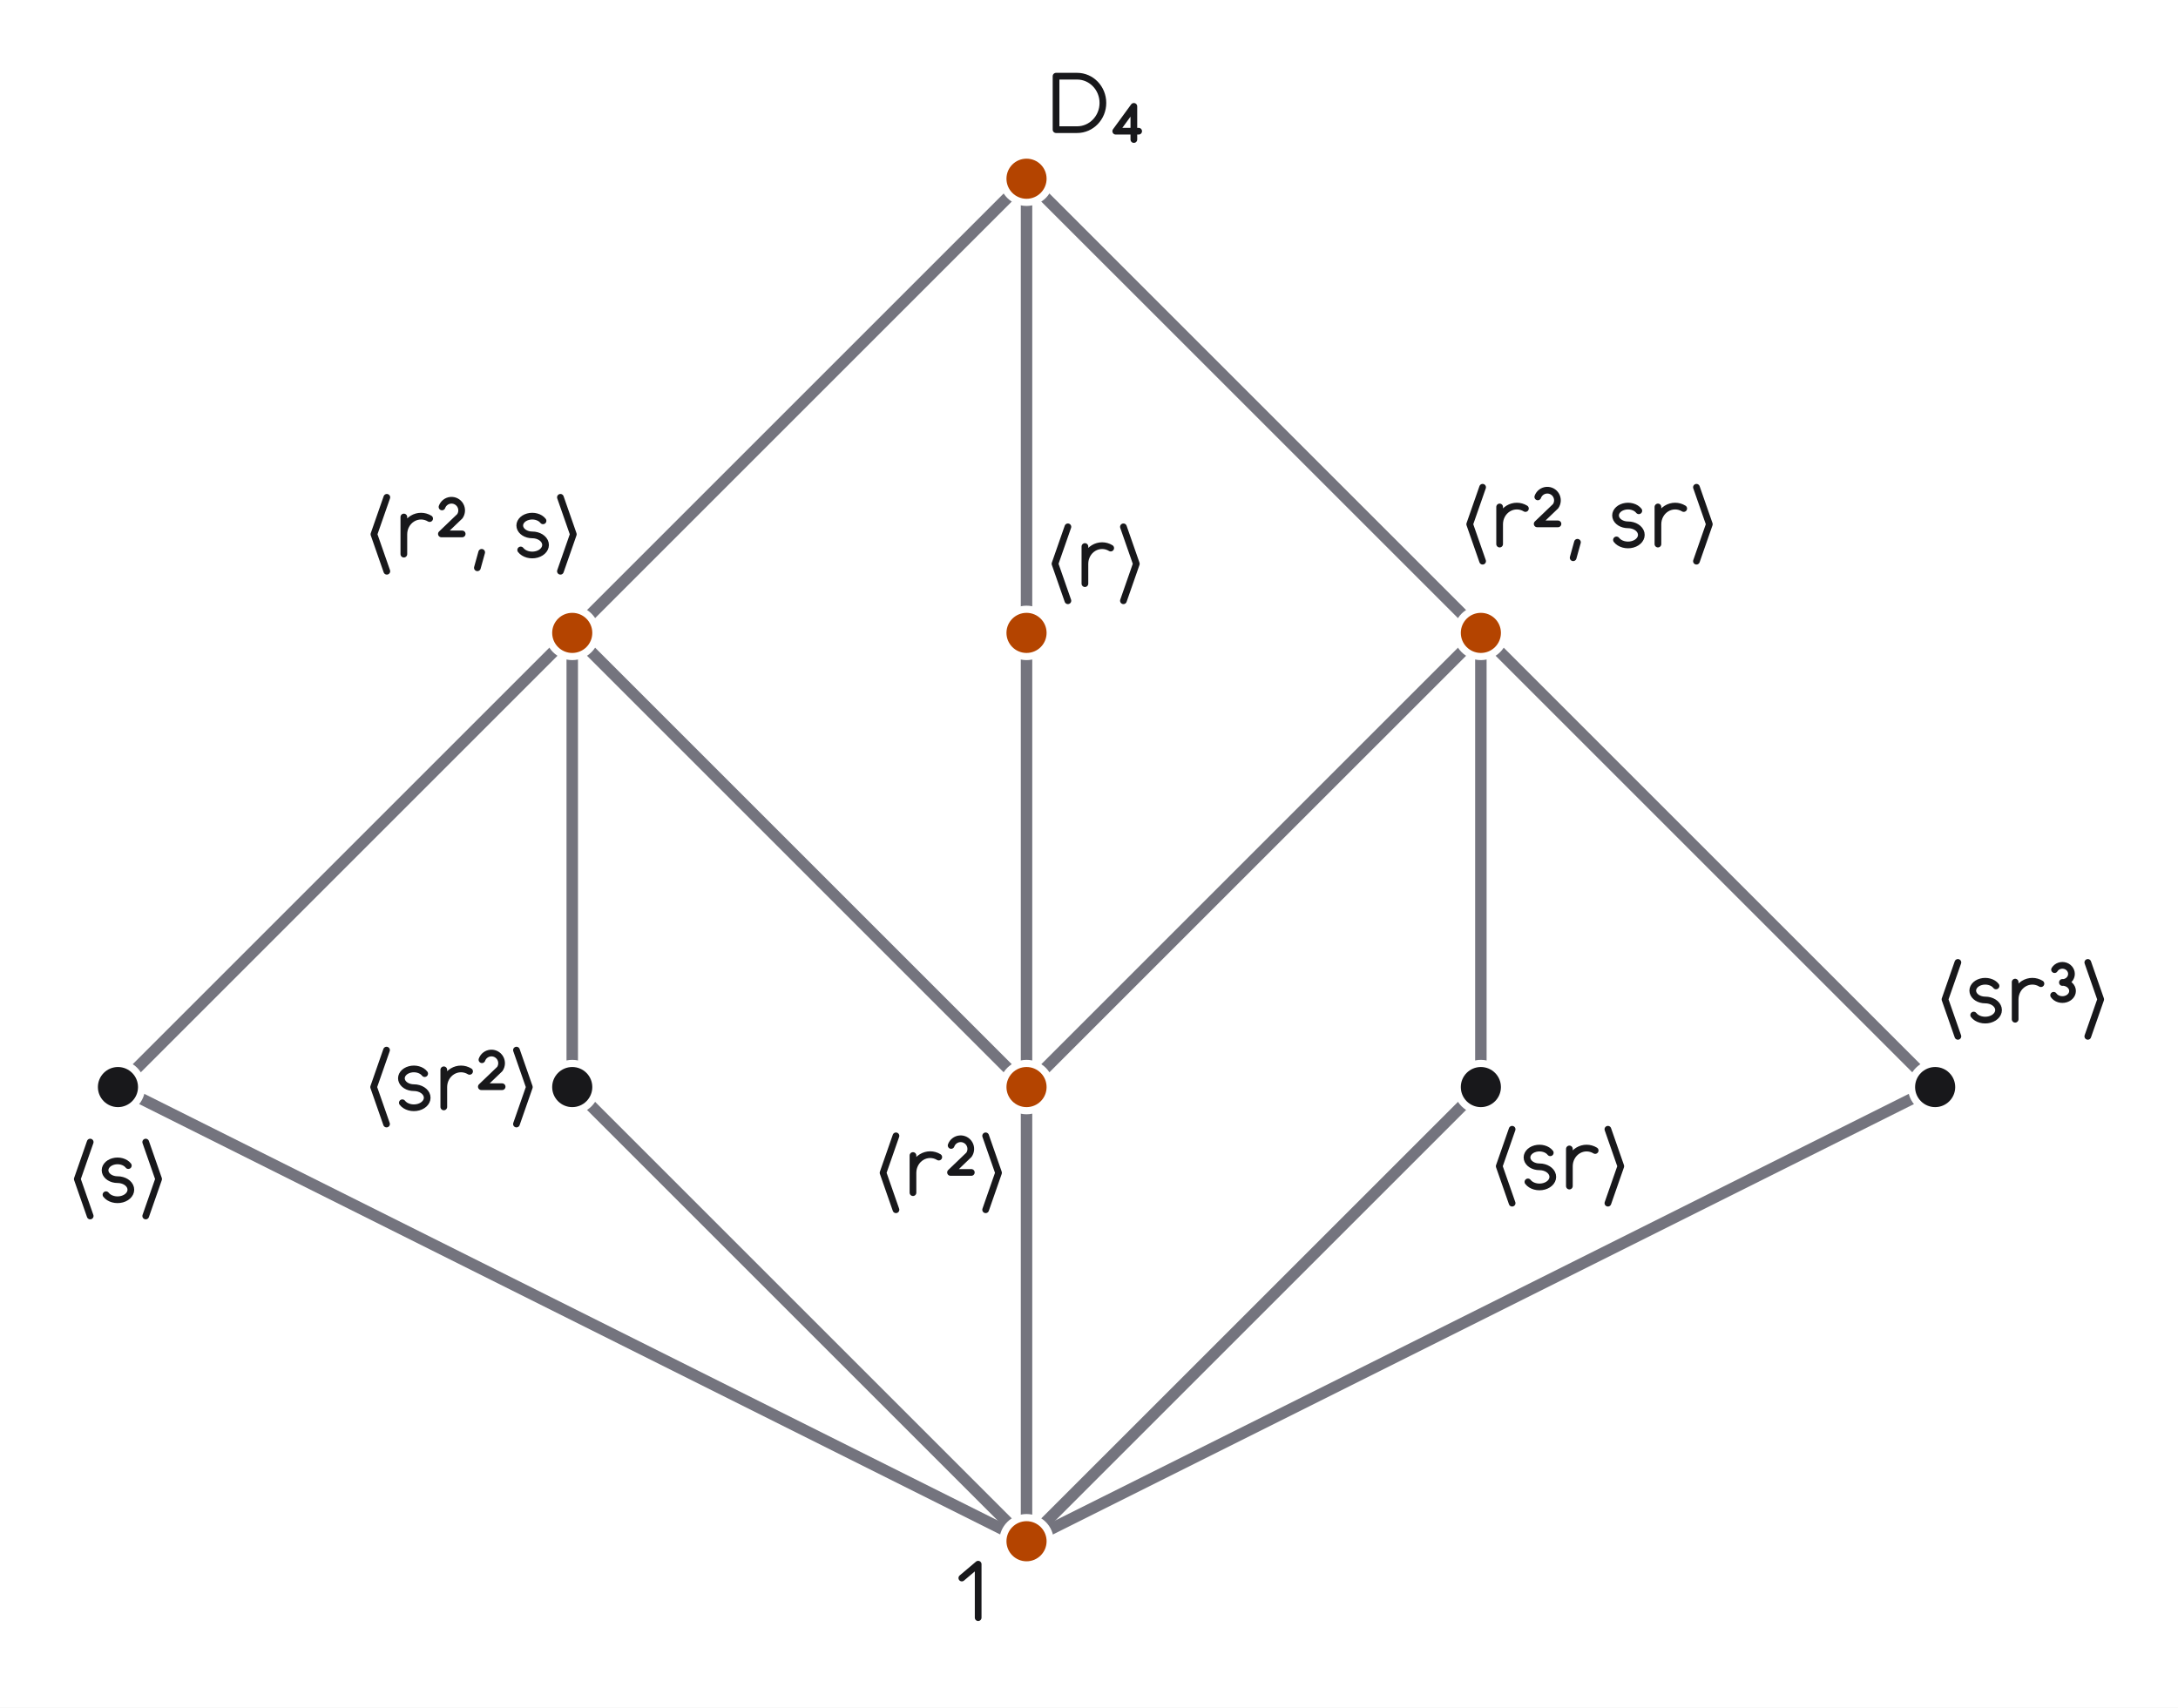
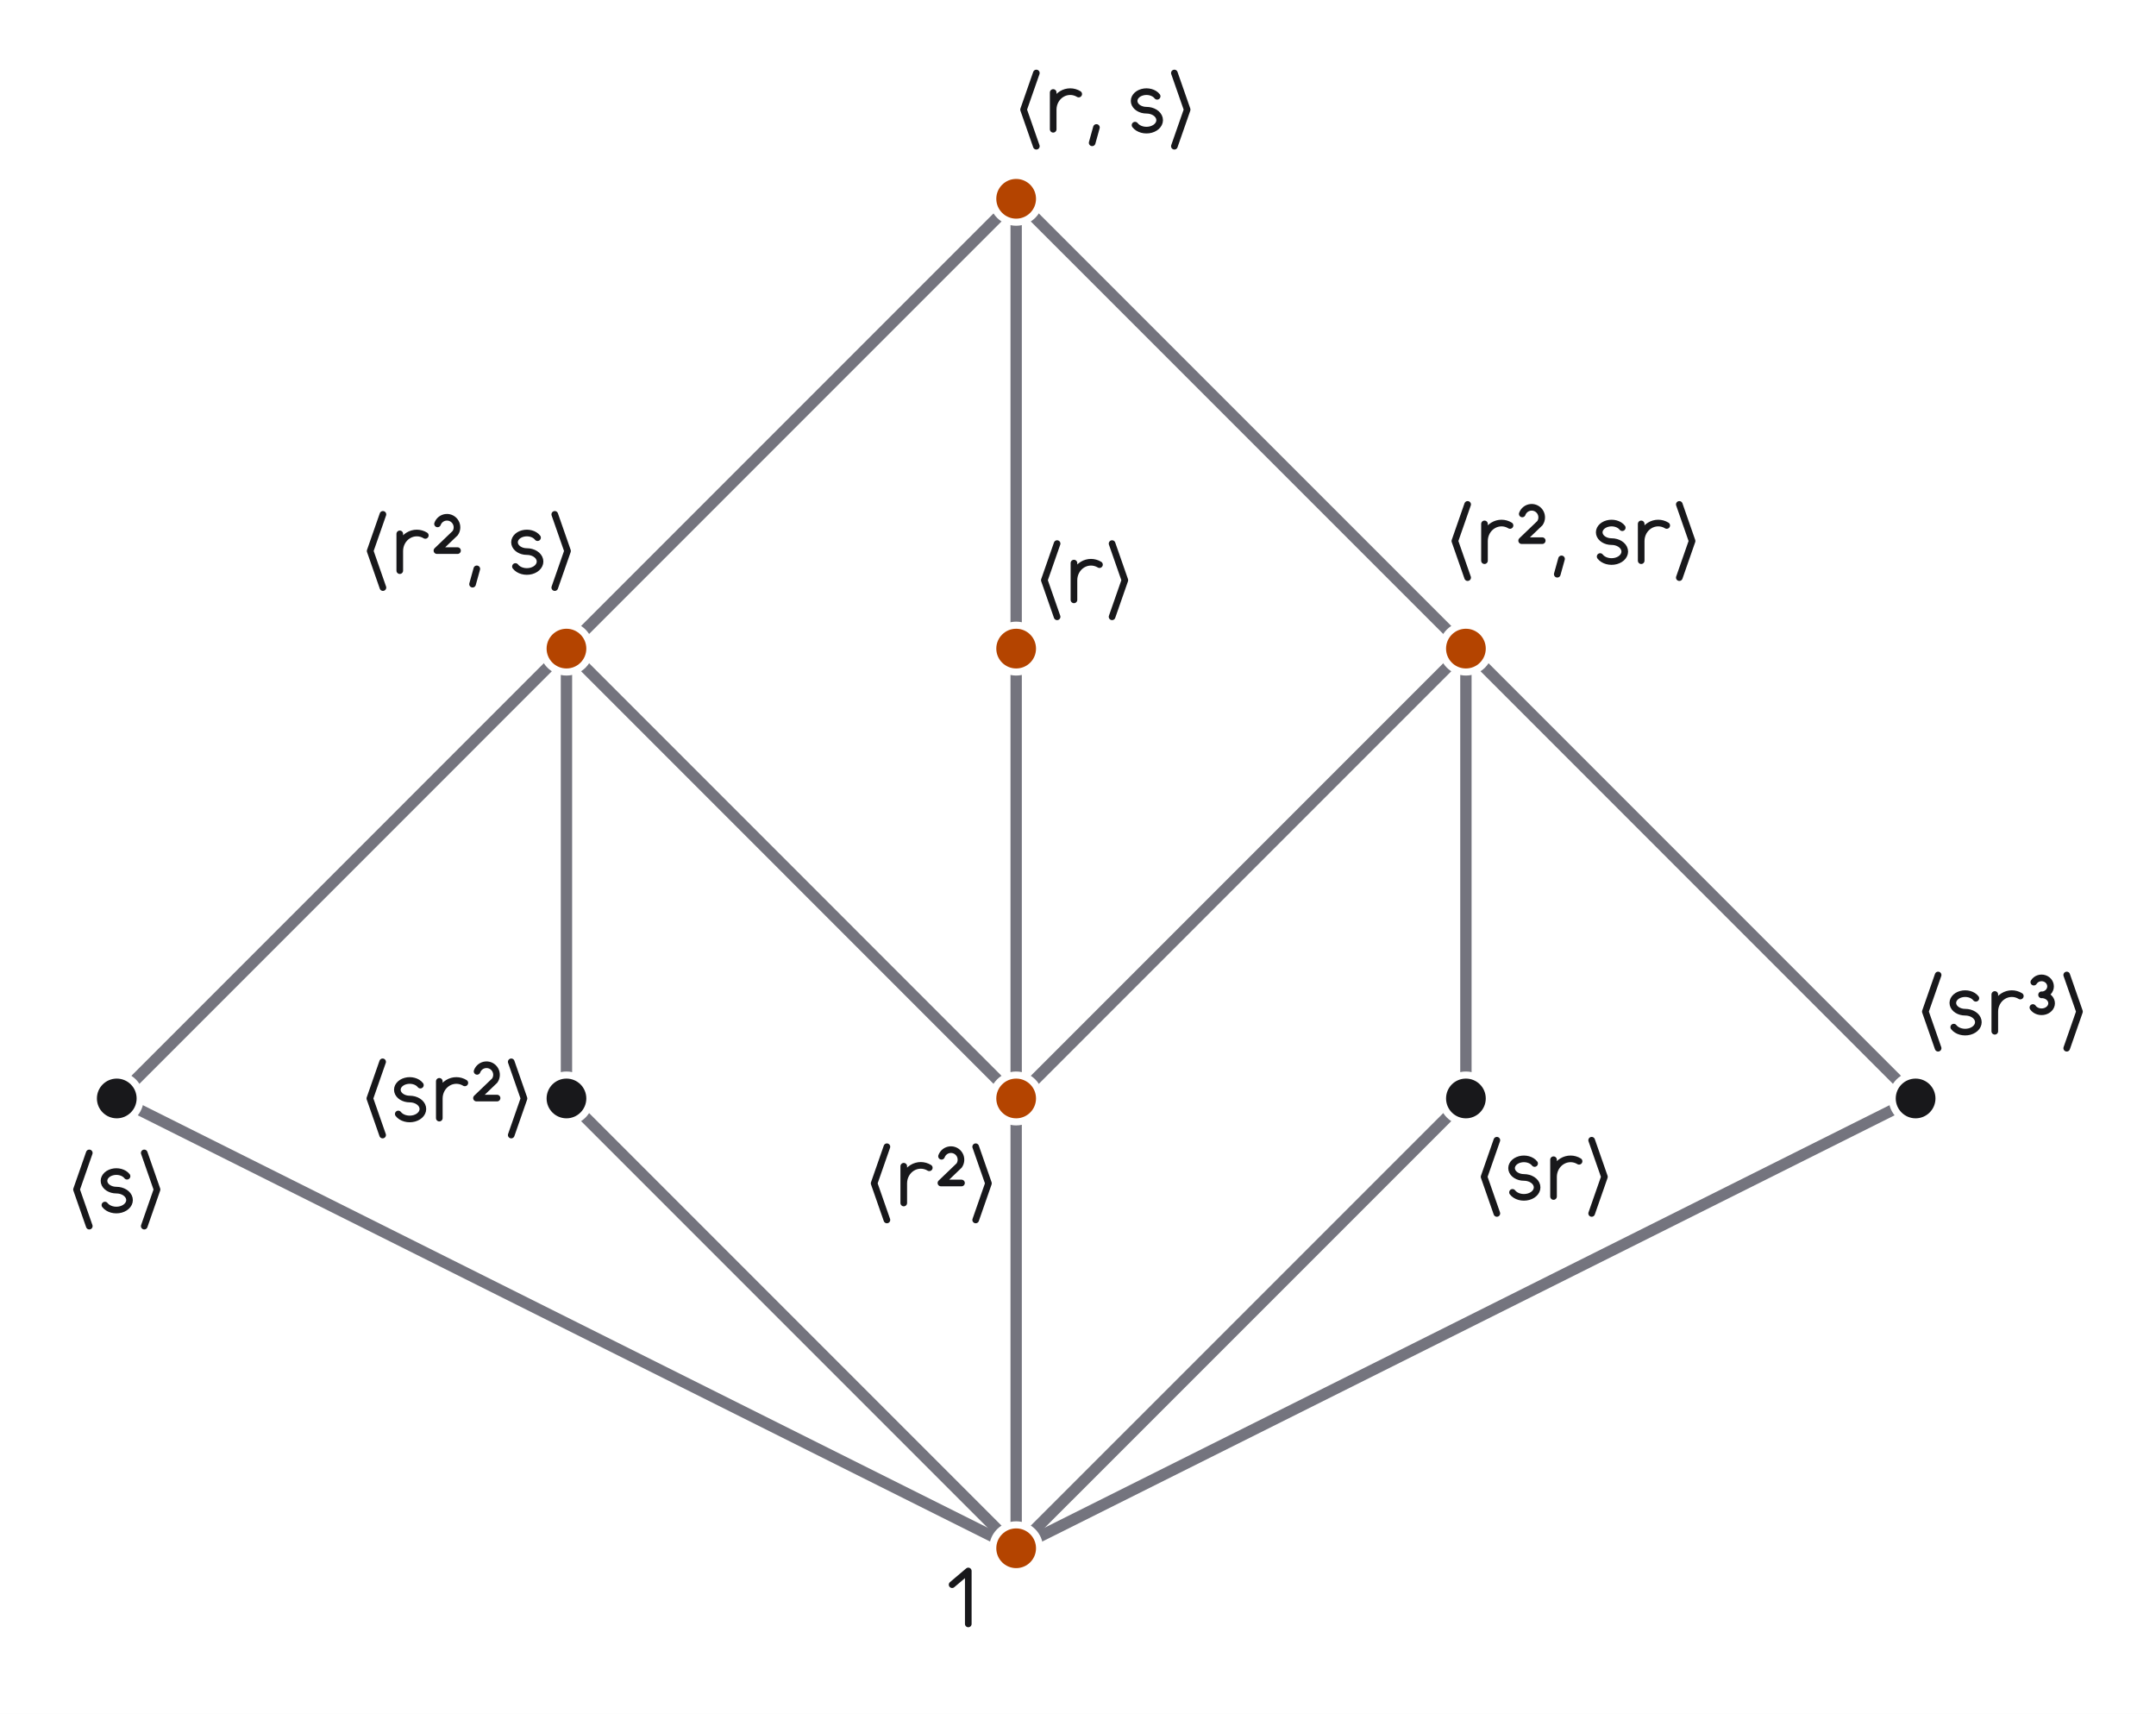
- <svg xmlns="http://www.w3.org/2000/svg" width="380" height="298" viewBox="0 0 380 298">
+ <svg xmlns="http://www.w3.org/2000/svg" width="380" height="302" viewBox="0 0 380 302">
  <g>
-     <path d="M0 0 L380 0 L380 298 L0 298 Z" fill="#ffffff" />
+     <path d="M0 0 L380 0 L380 302 L0 302 Z" fill="#ffffff" />
    <g>
-       <path d="M179.1 268.97 L20.58 189.71" fill="none" stroke="#74747e" stroke-width="2" stroke-linecap="round" stroke-linejoin="round" />
+       <path d="M179.1 272.82 L20.58 193.56" fill="none" stroke="#74747e" stroke-width="2" stroke-linecap="round" stroke-linejoin="round" />
    </g>
    <g>
-       <path d="M179.1 268.97 L99.84 189.71" fill="none" stroke="#74747e" stroke-width="2" stroke-linecap="round" stroke-linejoin="round" />
+       <path d="M179.1 272.82 L99.84 193.56" fill="none" stroke="#74747e" stroke-width="2" stroke-linecap="round" stroke-linejoin="round" />
    </g>
    <g>
-       <path d="M179.1 268.97 L179.1 189.71" fill="none" stroke="#74747e" stroke-width="2" stroke-linecap="round" stroke-linejoin="round" />
+       <path d="M179.1 272.82 L179.1 193.56" fill="none" stroke="#74747e" stroke-width="2" stroke-linecap="round" stroke-linejoin="round" />
    </g>
    <g>
-       <path d="M179.1 268.97 L258.37 189.71" fill="none" stroke="#74747e" stroke-width="2" stroke-linecap="round" stroke-linejoin="round" />
+       <path d="M179.1 272.82 L258.37 193.56" fill="none" stroke="#74747e" stroke-width="2" stroke-linecap="round" stroke-linejoin="round" />
    </g>
    <g>
-       <path d="M179.1 268.97 L337.63 189.71" fill="none" stroke="#74747e" stroke-width="2" stroke-linecap="round" stroke-linejoin="round" />
+       <path d="M179.1 272.82 L337.63 193.56" fill="none" stroke="#74747e" stroke-width="2" stroke-linecap="round" stroke-linejoin="round" />
    </g>
    <g>
-       <path d="M20.58 189.71 L99.84 110.45" fill="none" stroke="#74747e" stroke-width="2" stroke-linecap="round" stroke-linejoin="round" />
+       <path d="M20.58 193.56 L99.84 114.29" fill="none" stroke="#74747e" stroke-width="2" stroke-linecap="round" stroke-linejoin="round" />
    </g>
    <g>
-       <path d="M99.84 189.71 L99.84 110.45" fill="none" stroke="#74747e" stroke-width="2" stroke-linecap="round" stroke-linejoin="round" />
+       <path d="M99.84 193.56 L99.84 114.29" fill="none" stroke="#74747e" stroke-width="2" stroke-linecap="round" stroke-linejoin="round" />
    </g>
    <g>
-       <path d="M179.1 189.71 L99.84 110.45" fill="none" stroke="#74747e" stroke-width="2" stroke-linecap="round" stroke-linejoin="round" />
+       <path d="M179.1 193.56 L99.84 114.29" fill="none" stroke="#74747e" stroke-width="2" stroke-linecap="round" stroke-linejoin="round" />
    </g>
    <g>
-       <path d="M179.1 189.71 L179.1 110.45" fill="none" stroke="#74747e" stroke-width="2" stroke-linecap="round" stroke-linejoin="round" />
+       <path d="M179.1 193.56 L179.1 114.29" fill="none" stroke="#74747e" stroke-width="2" stroke-linecap="round" stroke-linejoin="round" />
    </g>
    <g>
-       <path d="M179.1 189.71 L258.37 110.45" fill="none" stroke="#74747e" stroke-width="2" stroke-linecap="round" stroke-linejoin="round" />
+       <path d="M179.1 193.56 L258.37 114.29" fill="none" stroke="#74747e" stroke-width="2" stroke-linecap="round" stroke-linejoin="round" />
    </g>
    <g>
-       <path d="M258.37 189.71 L258.37 110.45" fill="none" stroke="#74747e" stroke-width="2" stroke-linecap="round" stroke-linejoin="round" />
+       <path d="M258.37 193.56 L258.37 114.29" fill="none" stroke="#74747e" stroke-width="2" stroke-linecap="round" stroke-linejoin="round" />
    </g>
    <g>
-       <path d="M337.63 189.71 L258.37 110.45" fill="none" stroke="#74747e" stroke-width="2" stroke-linecap="round" stroke-linejoin="round" />
+       <path d="M337.63 193.56 L258.37 114.29" fill="none" stroke="#74747e" stroke-width="2" stroke-linecap="round" stroke-linejoin="round" />
    </g>
    <g>
-       <path d="M99.84 110.45 L179.1 31.19" fill="none" stroke="#74747e" stroke-width="2" stroke-linecap="round" stroke-linejoin="round" />
+       <path d="M99.84 114.29 L179.1 35.03" fill="none" stroke="#74747e" stroke-width="2" stroke-linecap="round" stroke-linejoin="round" />
    </g>
    <g>
-       <path d="M179.1 110.45 L179.1 31.19" fill="none" stroke="#74747e" stroke-width="2" stroke-linecap="round" stroke-linejoin="round" />
+       <path d="M179.1 114.29 L179.1 35.03" fill="none" stroke="#74747e" stroke-width="2" stroke-linecap="round" stroke-linejoin="round" />
    </g>
    <g>
-       <path d="M258.37 110.45 L179.1 31.19" fill="none" stroke="#74747e" stroke-width="2" stroke-linecap="round" stroke-linejoin="round" />
+       <path d="M258.37 114.29 L179.1 35.03" fill="none" stroke="#74747e" stroke-width="2" stroke-linecap="round" stroke-linejoin="round" />
    </g>
    <g>
-       <path d="M183.85 268.97 C183.85 271.59 181.73 273.72 179.1 273.72 C176.48 273.72 174.35 271.59 174.35 268.97 C174.35 266.35 176.48 264.22 179.1 264.22 C181.73 264.22 183.85 266.35 183.85 268.97 Z" fill="#ffffff" />
-       <path d="M182.6 268.97 C182.6 270.9 181.04 272.47 179.1 272.47 C177.17 272.47 175.6 270.9 175.6 268.97 C175.6 267.04 177.17 265.47 179.1 265.47 C181.04 265.47 182.6 267.04 182.6 268.97 Z" fill="#b44400" />
+       <path d="M183.85 272.82 C183.85 275.44 181.73 277.57 179.1 277.57 C176.48 277.57 174.35 275.44 174.35 272.82 C174.35 270.19 176.48 268.07 179.1 268.07 C181.73 268.07 183.85 270.19 183.85 272.82 Z" fill="#ffffff" />
+       <path d="M182.6 272.82 C182.6 274.75 181.04 276.32 179.1 276.32 C177.17 276.32 175.6 274.75 175.6 272.82 C175.6 270.89 177.17 269.32 179.1 269.32 C181.04 269.32 182.6 270.89 182.6 272.82 Z" fill="#b44400" />
    </g>
    <g>
-       <path d="M25.33 189.71 C25.33 192.33 23.2 194.46 20.58 194.46 C17.96 194.46 15.83 192.33 15.83 189.71 C15.83 187.09 17.96 184.96 20.58 184.96 C23.2 184.96 25.33 187.09 25.33 189.71 Z" fill="#ffffff" />
-       <path d="M24.08 189.71 C24.08 191.64 22.51 193.21 20.58 193.21 C18.65 193.21 17.08 191.64 17.08 189.71 C17.08 187.78 18.65 186.21 20.58 186.21 C22.51 186.21 24.08 187.78 24.08 189.71 Z" fill="#18181b" />
+       <path d="M25.33 193.56 C25.33 196.18 23.2 198.31 20.58 198.31 C17.96 198.31 15.83 196.18 15.83 193.56 C15.83 190.93 17.96 188.81 20.58 188.81 C23.2 188.81 25.33 190.93 25.33 193.56 Z" fill="#ffffff" />
+       <path d="M24.08 193.56 C24.08 195.49 22.51 197.06 20.58 197.06 C18.65 197.06 17.08 195.49 17.08 193.56 C17.08 191.62 18.65 190.06 20.58 190.06 C22.51 190.06 24.08 191.62 24.08 193.56 Z" fill="#18181b" />
    </g>
    <g>
-       <path d="M104.59 189.71 C104.59 192.33 102.47 194.46 99.84 194.46 C97.22 194.46 95.09 192.33 95.09 189.71 C95.09 187.09 97.22 184.96 99.84 184.96 C102.47 184.96 104.59 187.09 104.59 189.71 Z" fill="#ffffff" />
-       <path d="M103.34 189.71 C103.34 191.64 101.78 193.21 99.84 193.21 C97.91 193.21 96.34 191.64 96.34 189.71 C96.34 187.78 97.91 186.21 99.84 186.21 C101.78 186.21 103.34 187.78 103.34 189.71 Z" fill="#18181b" />
+       <path d="M104.59 193.56 C104.59 196.18 102.47 198.31 99.84 198.31 C97.22 198.31 95.09 196.18 95.09 193.56 C95.09 190.93 97.22 188.81 99.84 188.81 C102.47 188.81 104.59 190.93 104.59 193.56 Z" fill="#ffffff" />
+       <path d="M103.34 193.56 C103.34 195.49 101.78 197.06 99.84 197.06 C97.91 197.06 96.34 195.49 96.34 193.56 C96.34 191.62 97.91 190.06 99.84 190.06 C101.78 190.06 103.34 191.62 103.34 193.56 Z" fill="#18181b" />
    </g>
    <g>
-       <path d="M183.85 189.71 C183.85 192.33 181.73 194.46 179.1 194.46 C176.48 194.46 174.35 192.33 174.35 189.71 C174.35 187.09 176.48 184.96 179.1 184.96 C181.73 184.96 183.85 187.09 183.85 189.71 Z" fill="#ffffff" />
-       <path d="M182.6 189.71 C182.6 191.64 181.04 193.21 179.1 193.21 C177.17 193.21 175.6 191.64 175.6 189.71 C175.6 187.78 177.17 186.21 179.1 186.21 C181.04 186.21 182.6 187.78 182.6 189.71 Z" fill="#b44400" />
+       <path d="M183.85 193.56 C183.85 196.18 181.73 198.31 179.1 198.31 C176.48 198.31 174.35 196.18 174.35 193.56 C174.35 190.93 176.48 188.81 179.1 188.81 C181.73 188.81 183.85 190.93 183.85 193.56 Z" fill="#ffffff" />
+       <path d="M182.6 193.56 C182.6 195.49 181.04 197.06 179.1 197.06 C177.17 197.06 175.6 195.49 175.6 193.56 C175.6 191.62 177.17 190.06 179.1 190.06 C181.04 190.06 182.6 191.62 182.6 193.56 Z" fill="#b44400" />
    </g>
    <g>
-       <path d="M263.12 189.71 C263.12 192.33 260.99 194.46 258.37 194.46 C255.74 194.46 253.62 192.33 253.62 189.71 C253.62 187.09 255.74 184.96 258.37 184.96 C260.99 184.96 263.12 187.09 263.12 189.71 Z" fill="#ffffff" />
-       <path d="M261.87 189.71 C261.87 191.64 260.3 193.21 258.37 193.21 C256.43 193.21 254.87 191.64 254.87 189.71 C254.87 187.78 256.43 186.21 258.37 186.21 C260.3 186.21 261.87 187.78 261.87 189.71 Z" fill="#18181b" />
+       <path d="M263.12 193.56 C263.12 196.18 260.99 198.31 258.37 198.31 C255.74 198.31 253.62 196.18 253.62 193.56 C253.62 190.93 255.74 188.81 258.37 188.81 C260.99 188.81 263.12 190.93 263.12 193.56 Z" fill="#ffffff" />
+       <path d="M261.87 193.56 C261.87 195.49 260.3 197.06 258.37 197.06 C256.43 197.06 254.87 195.49 254.87 193.56 C254.87 191.62 256.43 190.06 258.37 190.06 C260.3 190.06 261.87 191.62 261.87 193.56 Z" fill="#18181b" />
    </g>
    <g>
-       <path d="M342.38 189.71 C342.38 192.33 340.25 194.46 337.63 194.46 C335.01 194.46 332.88 192.33 332.88 189.71 C332.88 187.09 335.01 184.96 337.63 184.96 C340.25 184.96 342.38 187.09 342.38 189.71 Z" fill="#ffffff" />
-       <path d="M341.13 189.71 C341.13 191.64 339.56 193.21 337.63 193.21 C335.7 193.21 334.13 191.64 334.13 189.71 C334.13 187.78 335.7 186.21 337.63 186.21 C339.56 186.21 341.13 187.78 341.13 189.71 Z" fill="#18181b" />
+       <path d="M342.38 193.56 C342.38 196.18 340.25 198.31 337.63 198.31 C335.01 198.31 332.88 196.18 332.88 193.56 C332.88 190.93 335.01 188.81 337.63 188.81 C340.25 188.81 342.38 190.93 342.38 193.56 Z" fill="#ffffff" />
+       <path d="M341.13 193.56 C341.13 195.49 339.56 197.06 337.63 197.06 C335.7 197.06 334.13 195.49 334.13 193.56 C334.13 191.62 335.7 190.06 337.63 190.06 C339.56 190.06 341.13 191.62 341.13 193.56 Z" fill="#18181b" />
    </g>
    <g>
-       <path d="M104.59 110.45 C104.59 113.07 102.47 115.2 99.84 115.2 C97.22 115.2 95.09 113.07 95.09 110.45 C95.09 107.82 97.22 105.7 99.84 105.7 C102.47 105.7 104.59 107.82 104.59 110.45 Z" fill="#ffffff" />
-       <path d="M103.34 110.45 C103.34 112.38 101.78 113.95 99.84 113.95 C97.91 113.95 96.34 112.38 96.34 110.45 C96.34 108.51 97.91 106.95 99.84 106.95 C101.78 106.95 103.34 108.51 103.34 110.45 Z" fill="#b44400" />
+       <path d="M104.59 114.29 C104.59 116.92 102.47 119.04 99.84 119.04 C97.22 119.04 95.09 116.92 95.09 114.29 C95.09 111.67 97.22 109.54 99.84 109.54 C102.47 109.54 104.59 111.67 104.59 114.29 Z" fill="#ffffff" />
+       <path d="M103.34 114.29 C103.34 116.23 101.78 117.79 99.84 117.79 C97.91 117.79 96.34 116.23 96.34 114.29 C96.34 112.36 97.91 110.79 99.84 110.79 C101.78 110.79 103.34 112.36 103.34 114.29 Z" fill="#b44400" />
    </g>
    <g>
-       <path d="M183.85 110.45 C183.85 113.07 181.73 115.2 179.1 115.2 C176.48 115.2 174.35 113.07 174.35 110.45 C174.35 107.82 176.48 105.7 179.1 105.7 C181.73 105.7 183.85 107.82 183.85 110.45 Z" fill="#ffffff" />
-       <path d="M182.6 110.45 C182.6 112.38 181.04 113.95 179.1 113.95 C177.17 113.95 175.6 112.38 175.6 110.45 C175.6 108.51 177.17 106.95 179.1 106.95 C181.04 106.95 182.6 108.51 182.6 110.45 Z" fill="#b44400" />
+       <path d="M183.85 114.29 C183.85 116.92 181.73 119.04 179.1 119.04 C176.48 119.04 174.35 116.92 174.35 114.29 C174.35 111.67 176.48 109.54 179.1 109.54 C181.73 109.54 183.85 111.67 183.85 114.29 Z" fill="#ffffff" />
+       <path d="M182.6 114.29 C182.6 116.23 181.04 117.79 179.1 117.79 C177.17 117.79 175.6 116.23 175.6 114.29 C175.6 112.36 177.17 110.79 179.1 110.79 C181.04 110.79 182.6 112.36 182.6 114.29 Z" fill="#b44400" />
    </g>
    <g>
-       <path d="M263.12 110.45 C263.12 113.07 260.99 115.2 258.37 115.2 C255.74 115.2 253.62 113.07 253.62 110.45 C253.62 107.82 255.74 105.7 258.37 105.7 C260.99 105.7 263.12 107.82 263.12 110.45 Z" fill="#ffffff" />
-       <path d="M261.87 110.45 C261.87 112.38 260.3 113.95 258.37 113.95 C256.43 113.95 254.87 112.38 254.87 110.45 C254.87 108.51 256.43 106.95 258.37 106.95 C260.3 106.95 261.87 108.51 261.87 110.45 Z" fill="#b44400" />
+       <path d="M263.12 114.29 C263.12 116.92 260.99 119.04 258.37 119.04 C255.74 119.04 253.62 116.92 253.62 114.29 C253.62 111.67 255.74 109.54 258.37 109.54 C260.99 109.54 263.12 111.67 263.12 114.29 Z" fill="#ffffff" />
+       <path d="M261.87 114.29 C261.87 116.23 260.3 117.79 258.37 117.79 C256.43 117.79 254.87 116.23 254.87 114.29 C254.87 112.36 256.43 110.79 258.37 110.79 C260.3 110.79 261.87 112.36 261.87 114.29 Z" fill="#b44400" />
    </g>
    <g>
-       <path d="M183.85 31.19 C183.85 33.81 181.73 35.94 179.1 35.94 C176.48 35.94 174.35 33.81 174.35 31.19 C174.35 28.56 176.48 26.44 179.1 26.44 C181.73 26.44 183.85 28.56 183.85 31.19 Z" fill="#ffffff" />
-       <path d="M182.6 31.19 C182.6 33.12 181.04 34.69 179.1 34.69 C177.17 34.69 175.6 33.12 175.6 31.19 C175.6 29.25 177.17 27.69 179.1 27.69 C181.04 27.69 182.6 29.25 182.6 31.19 Z" fill="#b44400" />
+       <path d="M183.85 35.03 C183.85 37.66 181.73 39.78 179.1 39.78 C176.48 39.78 174.35 37.66 174.35 35.03 C174.35 32.41 176.48 30.28 179.1 30.28 C181.73 30.28 183.85 32.41 183.85 35.03 Z" fill="#ffffff" />
+       <path d="M182.6 35.03 C182.6 36.96 181.04 38.53 179.1 38.53 C177.17 38.53 175.6 36.96 175.6 35.03 C175.6 33.1 177.17 31.53 179.1 31.53 C181.04 31.53 182.6 33.1 182.6 35.03 Z" fill="#b44400" />
    </g>
    <g>
-       <path d="M167.812 275.389 L170.662 272.974 L170.662 282.304" fill="none" stroke="#18181b" stroke-width="1.17" stroke-linecap="round" stroke-linejoin="round" />
+       <path d="M167.812 279.236 L170.662 276.821 L170.662 286.151" fill="none" stroke="#18181b" stroke-width="1.17" stroke-linecap="round" stroke-linejoin="round" />
    </g>
    <g>
-       <path d="M15.735 199.31 L13.485 205.76 L15.735 212.21 M22.389 203.412 C21.861 202.725 20.753 202.422 19.761 202.693 C18.769 202.965 18.18 203.732 18.363 204.513 C18.547 205.295 19.45 205.865 20.505 205.865 C21.634 205.865 22.599 206.476 22.795 207.315 C22.991 208.154 22.361 208.977 21.3 209.269 C20.24 209.56 19.056 209.235 18.492 208.497 M25.425 199.31 L27.675 205.76 L25.425 212.21" fill="none" stroke="#18181b" stroke-width="1.17" stroke-linecap="round" stroke-linejoin="round" />
+       <path d="M15.735 203.156 L13.485 209.606 L15.735 216.056 M22.389 207.259 C21.861 206.571 20.753 206.268 19.761 206.54 C18.769 206.811 18.18 207.579 18.363 208.36 C18.547 209.141 19.45 209.711 20.505 209.711 C21.634 209.711 22.599 210.323 22.795 211.161 C22.991 212 22.361 212.824 21.3 213.115 C20.24 213.407 19.056 213.081 18.492 212.344 M25.425 203.156 L27.675 209.606 L25.425 216.056" fill="none" stroke="#18181b" stroke-width="1.17" stroke-linecap="round" stroke-linejoin="round" />
    </g>
    <g>
-       <path d="M67.439 183.26 L65.189 189.71 L67.439 196.16 M74.093 187.362 C73.565 186.675 72.457 186.372 71.465 186.643 C70.473 186.915 69.884 187.682 70.067 188.463 C70.25 189.245 71.154 189.815 72.209 189.815 C73.337 189.815 74.303 190.426 74.499 191.265 C74.695 192.104 74.065 192.927 73.004 193.219 C71.944 193.51 70.76 193.185 70.196 192.447 M77.429 193.175 L77.429 186.695 M77.429 189.71 C77.429 188.579 78.001 187.534 78.929 186.969 C79.857 186.403 81.001 186.403 81.929 186.969 M84.086 184.938 C84.321 184.289 84.909 183.836 85.593 183.776 C86.277 183.716 86.934 184.06 87.277 184.657 C87.62 185.255 87.588 185.999 87.194 186.564 L83.98 189.647 L87.607 189.647 M90.107 183.26 L92.357 189.71 L90.107 196.16" fill="none" stroke="#18181b" stroke-width="1.17" stroke-linecap="round" stroke-linejoin="round" />
+       <path d="M67.439 187.106 L65.189 193.556 L67.439 200.006 M74.093 191.209 C73.565 190.521 72.457 190.218 71.465 190.49 C70.473 190.761 69.884 191.529 70.067 192.31 C70.25 193.091 71.154 193.661 72.209 193.661 C73.337 193.661 74.303 194.273 74.499 195.111 C74.695 195.95 74.065 196.774 73.004 197.065 C71.944 197.357 70.76 197.031 70.196 196.294 M77.429 197.021 L77.429 190.541 M77.429 193.556 C77.429 192.425 78.001 191.38 78.929 190.815 C79.857 190.25 81.001 190.25 81.929 190.815 M84.086 188.785 C84.321 188.136 84.909 187.683 85.593 187.623 C86.277 187.562 86.934 187.906 87.277 188.504 C87.62 189.102 87.588 189.845 87.194 190.411 L83.98 193.493 L87.607 193.493 M90.107 187.106 L92.357 193.556 L90.107 200.006" fill="none" stroke="#18181b" stroke-width="1.17" stroke-linecap="round" stroke-linejoin="round" />
    </g>
    <g>
-       <path d="M156.319 198.221 L154.069 204.671 L156.319 211.121 M159.289 208.136 L159.289 201.656 M159.289 204.671 C159.289 203.54 159.861 202.495 160.789 201.93 C161.717 201.365 162.861 201.365 163.789 201.93 M165.946 199.899 C166.181 199.251 166.768 198.798 167.453 198.737 C168.137 198.677 168.793 199.021 169.137 199.619 C169.48 200.217 169.448 200.96 169.054 201.526 L165.84 204.608 L169.467 204.608 M171.967 198.221 L174.217 204.671 L171.967 211.121" fill="none" stroke="#18181b" stroke-width="1.17" stroke-linecap="round" stroke-linejoin="round" />
+       <path d="M156.319 202.067 L154.069 208.517 L156.319 214.967 M159.289 211.982 L159.289 205.502 M159.289 208.517 C159.289 207.387 159.861 206.342 160.789 205.776 C161.717 205.211 162.861 205.211 163.789 205.776 M165.946 203.746 C166.181 203.097 166.768 202.644 167.453 202.584 C168.137 202.524 168.793 202.867 169.137 203.465 C169.48 204.063 169.448 204.807 169.054 205.372 L165.84 208.455 L169.467 208.455 M171.967 202.067 L174.217 208.517 L171.967 214.967" fill="none" stroke="#18181b" stroke-width="1.17" stroke-linecap="round" stroke-linejoin="round" />
    </g>
    <g>
-       <path d="M263.824 197.072 L261.574 203.522 L263.824 209.972 M270.478 201.175 C269.95 200.488 268.842 200.185 267.85 200.456 C266.858 200.727 266.269 201.495 266.452 202.276 C266.636 203.058 267.539 203.627 268.594 203.627 C269.723 203.627 270.688 204.239 270.884 205.078 C271.08 205.916 270.45 206.74 269.389 207.031 C268.329 207.323 267.145 206.997 266.581 206.26 M273.814 206.987 L273.814 200.507 M273.814 203.522 C273.814 202.392 274.386 201.347 275.314 200.781 C276.243 200.216 277.386 200.216 278.314 200.781 M280.534 197.072 L282.784 203.522 L280.534 209.972" fill="none" stroke="#18181b" stroke-width="1.17" stroke-linecap="round" stroke-linejoin="round" />
+       <path d="M263.824 200.919 L261.574 207.369 L263.824 213.819 M270.478 205.021 C269.95 204.334 268.842 204.031 267.85 204.302 C266.858 204.574 266.269 205.341 266.452 206.123 C266.636 206.904 267.539 207.474 268.594 207.474 C269.723 207.474 270.688 208.085 270.884 208.924 C271.08 209.763 270.45 210.587 269.389 210.878 C268.329 211.169 267.145 210.844 266.581 210.106 M273.814 210.834 L273.814 204.354 M273.814 207.369 C273.814 206.238 274.386 205.193 275.314 204.628 C276.243 204.062 277.386 204.062 278.314 204.628 M280.534 200.919 L282.784 207.369 L280.534 213.819" fill="none" stroke="#18181b" stroke-width="1.17" stroke-linecap="round" stroke-linejoin="round" />
    </g>
    <g>
-       <path d="M341.597 167.957 L339.347 174.407 L341.597 180.857 M348.25 172.06 C347.723 171.373 346.615 171.07 345.623 171.341 C344.631 171.612 344.042 172.38 344.225 173.161 C344.408 173.943 345.311 174.512 346.367 174.512 C347.495 174.512 348.461 175.124 348.656 175.963 C348.852 176.801 348.222 177.625 347.162 177.916 C346.102 178.208 344.917 177.882 344.353 177.145 M351.587 177.872 L351.587 171.392 M351.587 174.407 C351.587 173.277 352.159 172.232 353.087 171.666 C354.015 171.101 355.159 171.101 356.087 171.666 M358.463 169.216 C358.847 168.586 359.652 168.309 360.373 168.557 C361.094 168.806 361.523 169.509 361.39 170.224 C361.256 170.94 360.6 171.462 359.833 171.462 L359.833 171.443 C360.69 171.443 361.424 171.965 361.573 172.68 C361.722 173.396 361.243 174.099 360.437 174.347 C359.631 174.596 358.731 174.318 358.302 173.689 M364.265 167.957 L366.515 174.407 L364.265 180.857" fill="none" stroke="#18181b" stroke-width="1.17" stroke-linecap="round" stroke-linejoin="round" />
+       <path d="M341.597 171.804 L339.347 178.254 L341.597 184.704 M348.25 175.906 C347.723 175.219 346.615 174.916 345.623 175.187 C344.631 175.459 344.042 176.226 344.225 177.008 C344.408 177.789 345.311 178.359 346.367 178.359 C347.495 178.359 348.461 178.97 348.656 179.809 C348.852 180.648 348.222 181.472 347.162 181.763 C346.102 182.054 344.917 181.729 344.353 180.991 M351.587 181.719 L351.587 175.239 M351.587 178.254 C351.587 177.123 352.159 176.078 353.087 175.513 C354.015 174.948 355.159 174.948 356.087 175.513 M358.463 173.062 C358.847 172.433 359.652 172.155 360.373 172.404 C361.094 172.652 361.523 173.355 361.39 174.071 C361.256 174.786 360.6 175.308 359.833 175.308 L359.833 175.29 C360.69 175.29 361.424 175.811 361.573 176.527 C361.722 177.242 361.243 177.945 360.437 178.194 C359.631 178.442 358.731 178.165 358.302 177.535 M364.265 171.804 L366.515 178.254 L364.265 184.704" fill="none" stroke="#18181b" stroke-width="1.17" stroke-linecap="round" stroke-linejoin="round" />
    </g>
    <g>
-       <path d="M67.491 86.79 L65.241 93.24 L67.491 99.69 M70.461 96.705 L70.461 90.225 M70.461 93.24 C70.461 92.109 71.033 91.065 71.961 90.499 C72.889 89.934 74.033 89.934 74.961 90.499 M77.118 88.469 C77.353 87.82 77.94 87.367 78.624 87.307 C79.308 87.247 79.965 87.59 80.309 88.188 C80.652 88.786 80.62 89.53 80.226 90.095 L77.011 93.178 L80.638 93.178 M84.039 96.39 L83.289 99.09 M94.743 90.893 C94.215 90.206 93.107 89.902 92.115 90.174 C91.123 90.445 90.534 91.213 90.717 91.994 C90.9 92.776 91.804 93.345 92.859 93.345 C93.987 93.345 94.953 93.957 95.149 94.795 C95.345 95.634 94.714 96.458 93.654 96.749 C92.594 97.041 91.41 96.715 90.846 95.978 M97.779 86.79 L100.029 93.24 L97.779 99.69" fill="none" stroke="#18181b" stroke-width="1.17" stroke-linecap="round" stroke-linejoin="round" />
+       <path d="M67.491 90.637 L65.241 97.087 L67.491 103.537 M70.461 100.552 L70.461 94.072 M70.461 97.087 C70.461 95.956 71.033 94.911 71.961 94.346 C72.889 93.78 74.033 93.78 74.961 94.346 M77.118 92.315 C77.353 91.667 77.94 91.213 78.624 91.153 C79.308 91.093 79.965 91.437 80.309 92.035 C80.652 92.632 80.62 93.376 80.226 93.942 L77.011 97.024 L80.638 97.024 M84.039 100.237 L83.289 102.937 M94.743 94.739 C94.215 94.052 93.107 93.749 92.115 94.02 C91.123 94.292 90.534 95.059 90.717 95.841 C90.9 96.622 91.804 97.192 92.859 97.192 C93.987 97.192 94.953 97.803 95.149 98.642 C95.345 99.481 94.714 100.305 93.654 100.596 C92.594 100.887 91.41 100.562 90.846 99.824 M97.779 90.637 L100.029 97.087 L97.779 103.537" fill="none" stroke="#18181b" stroke-width="1.17" stroke-linecap="round" stroke-linejoin="round" />
    </g>
    <g>
-       <path d="M186.317 91.94 L184.067 98.39 L186.317 104.84 M189.287 101.855 L189.287 95.375 M189.287 98.39 C189.287 97.259 189.859 96.214 190.787 95.649 C191.715 95.083 192.859 95.083 193.787 95.649 M196.007 91.94 L198.257 98.39 L196.007 104.84" fill="none" stroke="#18181b" stroke-width="1.17" stroke-linecap="round" stroke-linejoin="round" />
+       <path d="M186.317 95.786 L184.067 102.236 L186.317 108.686 M189.287 105.701 L189.287 99.221 M189.287 102.236 C189.287 101.106 189.859 100.061 190.787 99.495 C191.715 98.93 192.859 98.93 193.787 99.495 M196.007 95.786 L198.257 102.236 L196.007 108.686" fill="none" stroke="#18181b" stroke-width="1.17" stroke-linecap="round" stroke-linejoin="round" />
    </g>
    <g>
-       <path d="M258.674 85.035 L256.424 91.485 L258.674 97.935 M261.644 94.95 L261.644 88.47 M261.644 91.485 C261.644 90.354 262.216 89.31 263.144 88.744 C264.073 88.179 265.216 88.179 266.144 88.744 M268.302 86.714 C268.536 86.065 269.124 85.612 269.808 85.552 C270.492 85.492 271.149 85.835 271.492 86.433 C271.836 87.031 271.803 87.775 271.409 88.34 L268.195 91.423 L271.822 91.423 M275.222 94.635 L274.472 97.335 M285.926 89.138 C285.399 88.451 284.291 88.147 283.299 88.419 C282.307 88.69 281.717 89.458 281.901 90.239 C282.084 91.021 282.987 91.59 284.043 91.59 C285.171 91.59 286.136 92.202 286.332 93.04 C286.528 93.879 285.898 94.703 284.838 94.994 C283.778 95.286 282.593 94.96 282.029 94.223 M289.263 94.95 L289.263 88.47 M289.263 91.485 C289.263 90.354 289.835 89.31 290.763 88.744 C291.691 88.179 292.835 88.179 293.763 88.744 M295.983 85.035 L298.233 91.485 L295.983 97.935" fill="none" stroke="#18181b" stroke-width="1.17" stroke-linecap="round" stroke-linejoin="round" />
+       <path d="M258.674 88.882 L256.424 95.332 L258.674 101.782 M261.644 98.797 L261.644 92.317 M261.644 95.332 C261.644 94.201 262.216 93.156 263.144 92.591 C264.073 92.025 265.216 92.025 266.144 92.591 M268.302 90.56 C268.536 89.912 269.124 89.458 269.808 89.398 C270.492 89.338 271.149 89.682 271.492 90.28 C271.836 90.877 271.803 91.621 271.409 92.187 L268.195 95.269 L271.822 95.269 M275.222 98.482 L274.472 101.182 M285.926 92.984 C285.399 92.297 284.291 91.994 283.299 92.265 C282.307 92.537 281.717 93.304 281.901 94.086 C282.084 94.867 282.987 95.437 284.043 95.437 C285.171 95.437 286.136 96.048 286.332 96.887 C286.528 97.726 285.898 98.55 284.838 98.841 C283.778 99.132 282.593 98.807 282.029 98.069 M289.263 98.797 L289.263 92.317 M289.263 95.332 C289.263 94.201 289.835 93.156 290.763 92.591 C291.691 92.025 292.835 92.025 293.763 92.591 M295.983 88.882 L298.233 95.332 L295.983 101.782" fill="none" stroke="#18181b" stroke-width="1.17" stroke-linecap="round" stroke-linejoin="round" />
    </g>
    <g>
-       <path d="M184.25 22.626 L184.25 13.296 L187.925 13.296 C190.41 13.296 192.425 15.384 192.425 17.961 C192.425 20.537 190.41 22.626 187.925 22.626 Z M197.827 24.348 L197.827 18.563 L194.665 22.897 L198.664 22.897" fill="none" stroke="#18181b" stroke-width="1.17" stroke-linecap="round" stroke-linejoin="round" />
+       <path d="M182.657 12.864 L180.407 19.314 L182.657 25.764 M185.627 22.779 L185.627 16.299 M185.627 19.314 C185.627 18.183 186.199 17.139 187.127 16.573 C188.055 16.008 189.199 16.008 190.127 16.573 M193.247 22.464 L192.497 25.164 M203.951 16.967 C203.423 16.28 202.315 15.976 201.323 16.248 C200.331 16.519 199.742 17.287 199.925 18.068 C200.108 18.849 201.012 19.419 202.067 19.419 C203.195 19.419 204.161 20.031 204.357 20.869 C204.553 21.708 203.923 22.532 202.862 22.823 C201.802 23.115 200.618 22.789 200.054 22.052 M206.987 12.864 L209.237 19.314 L206.987 25.764" fill="none" stroke="#18181b" stroke-width="1.17" stroke-linecap="round" stroke-linejoin="round" />
    </g>
  </g>
</svg>
